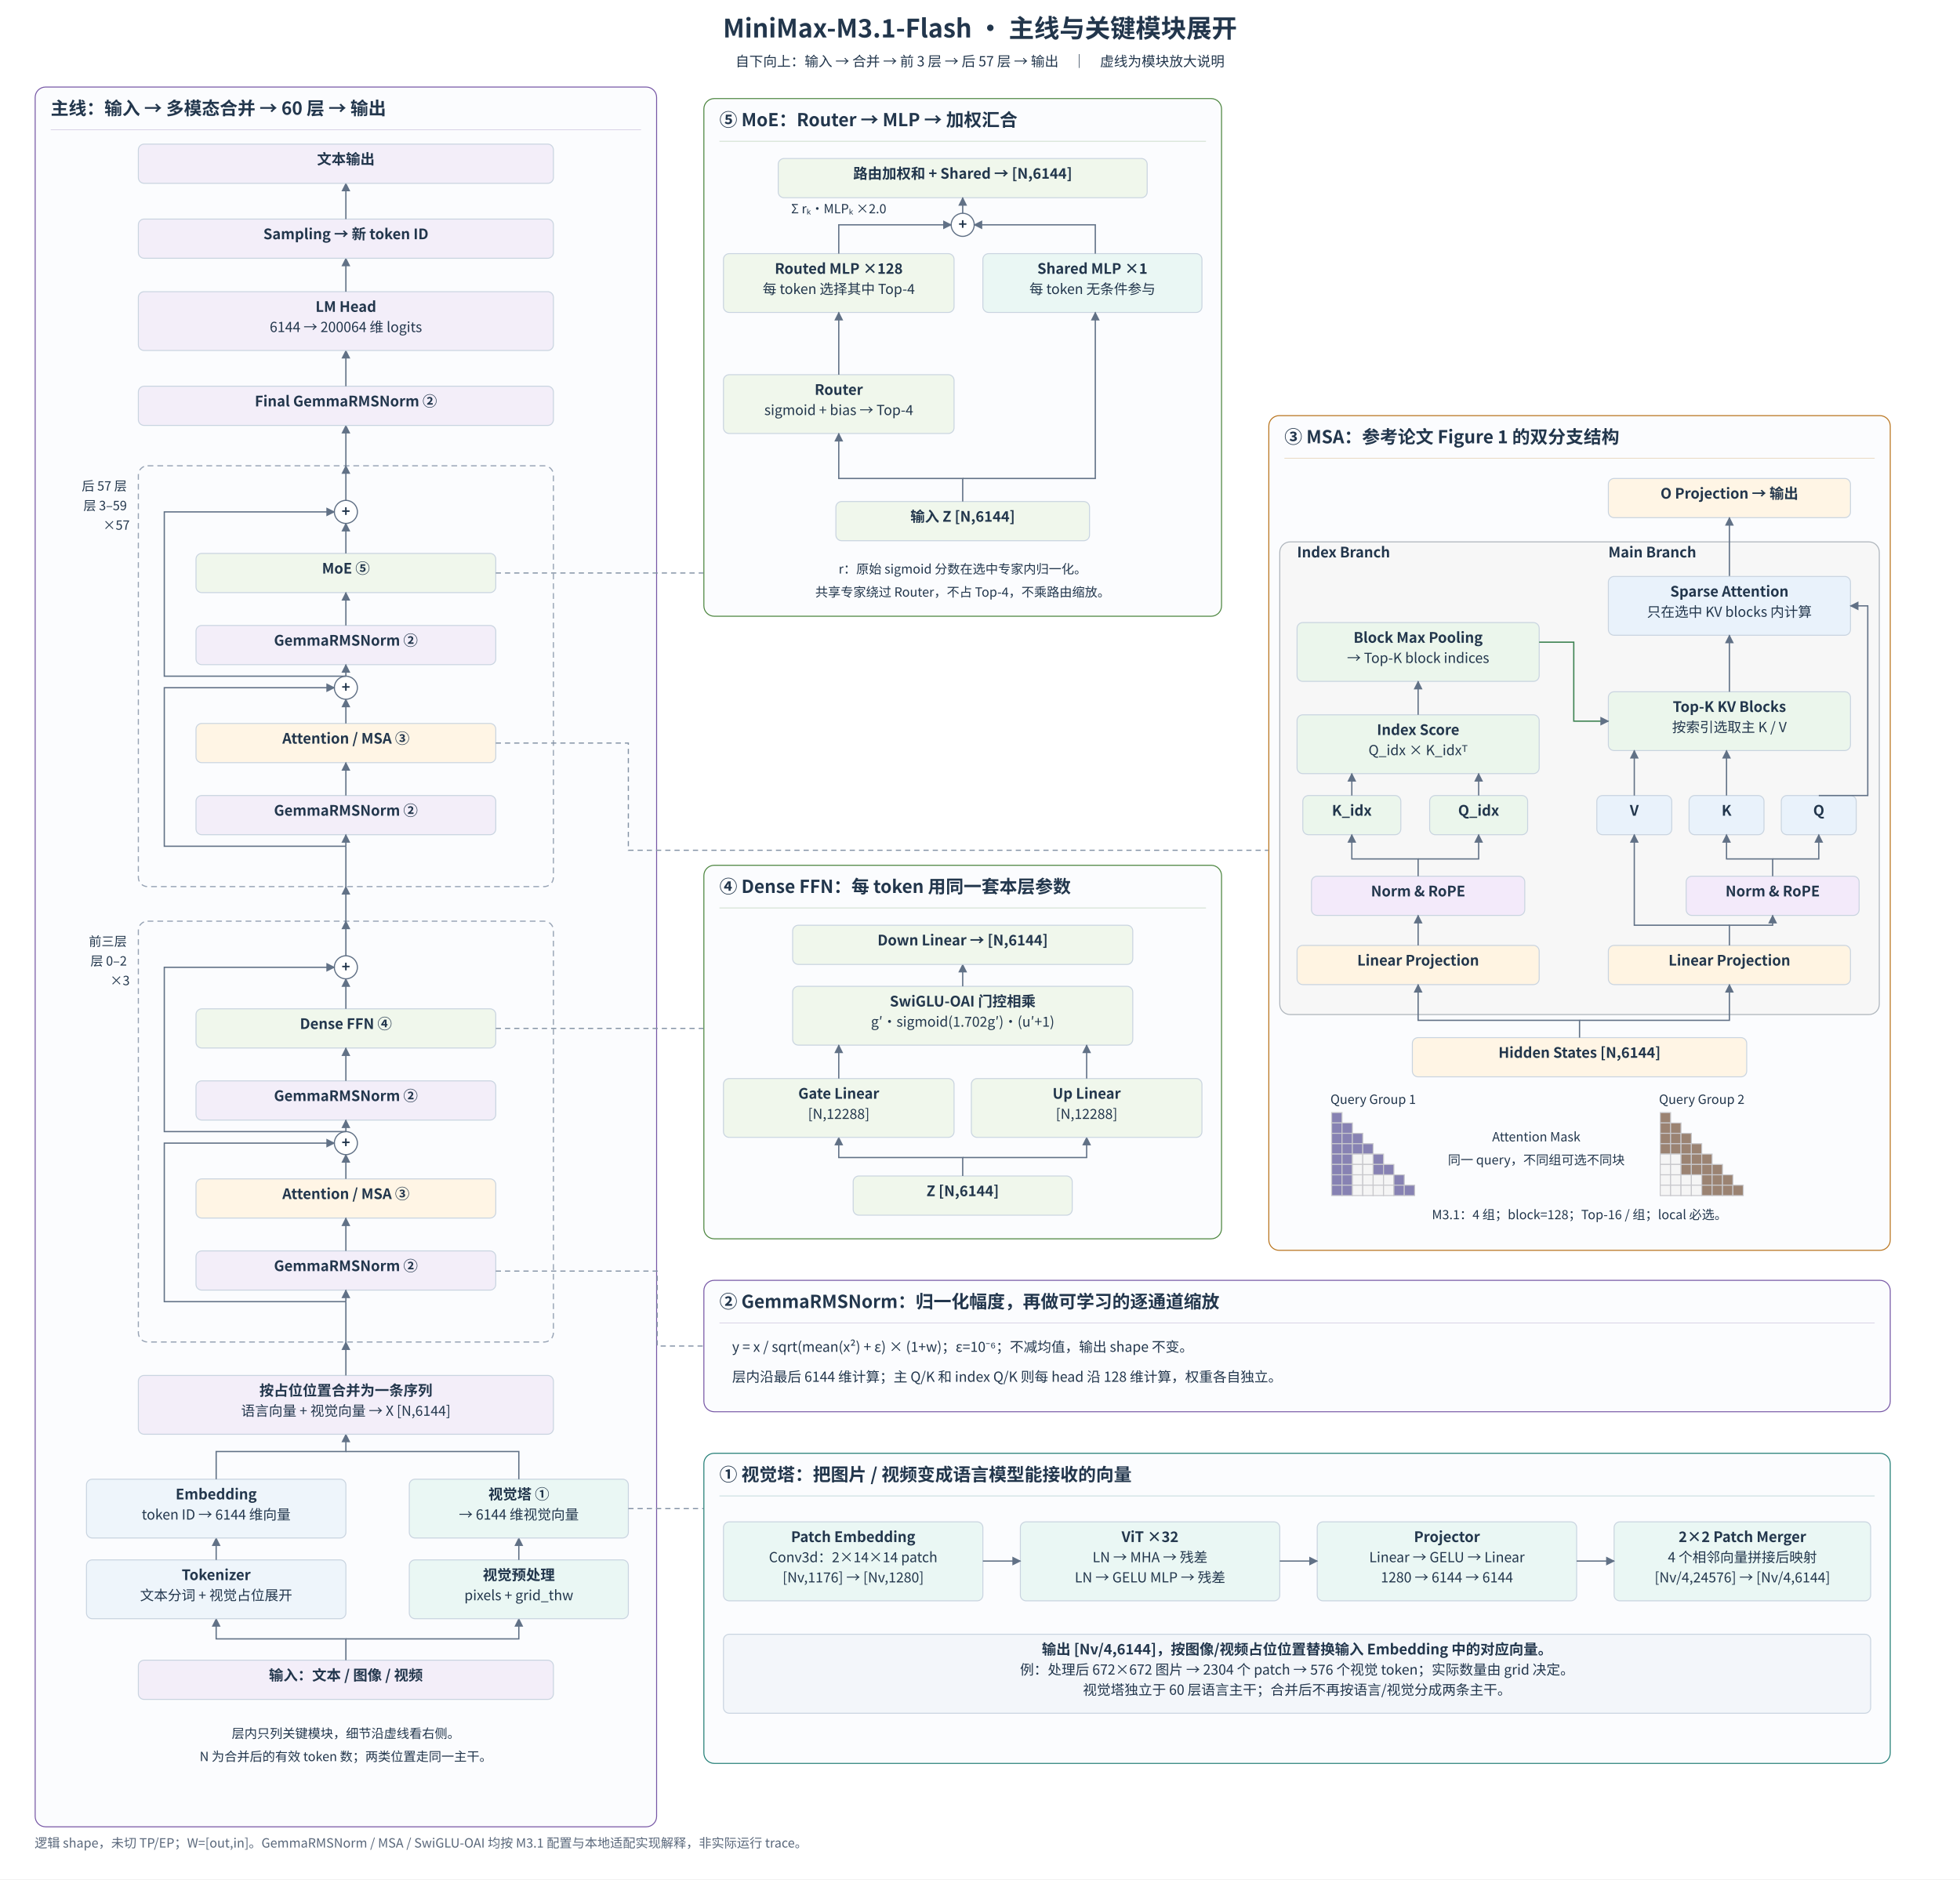
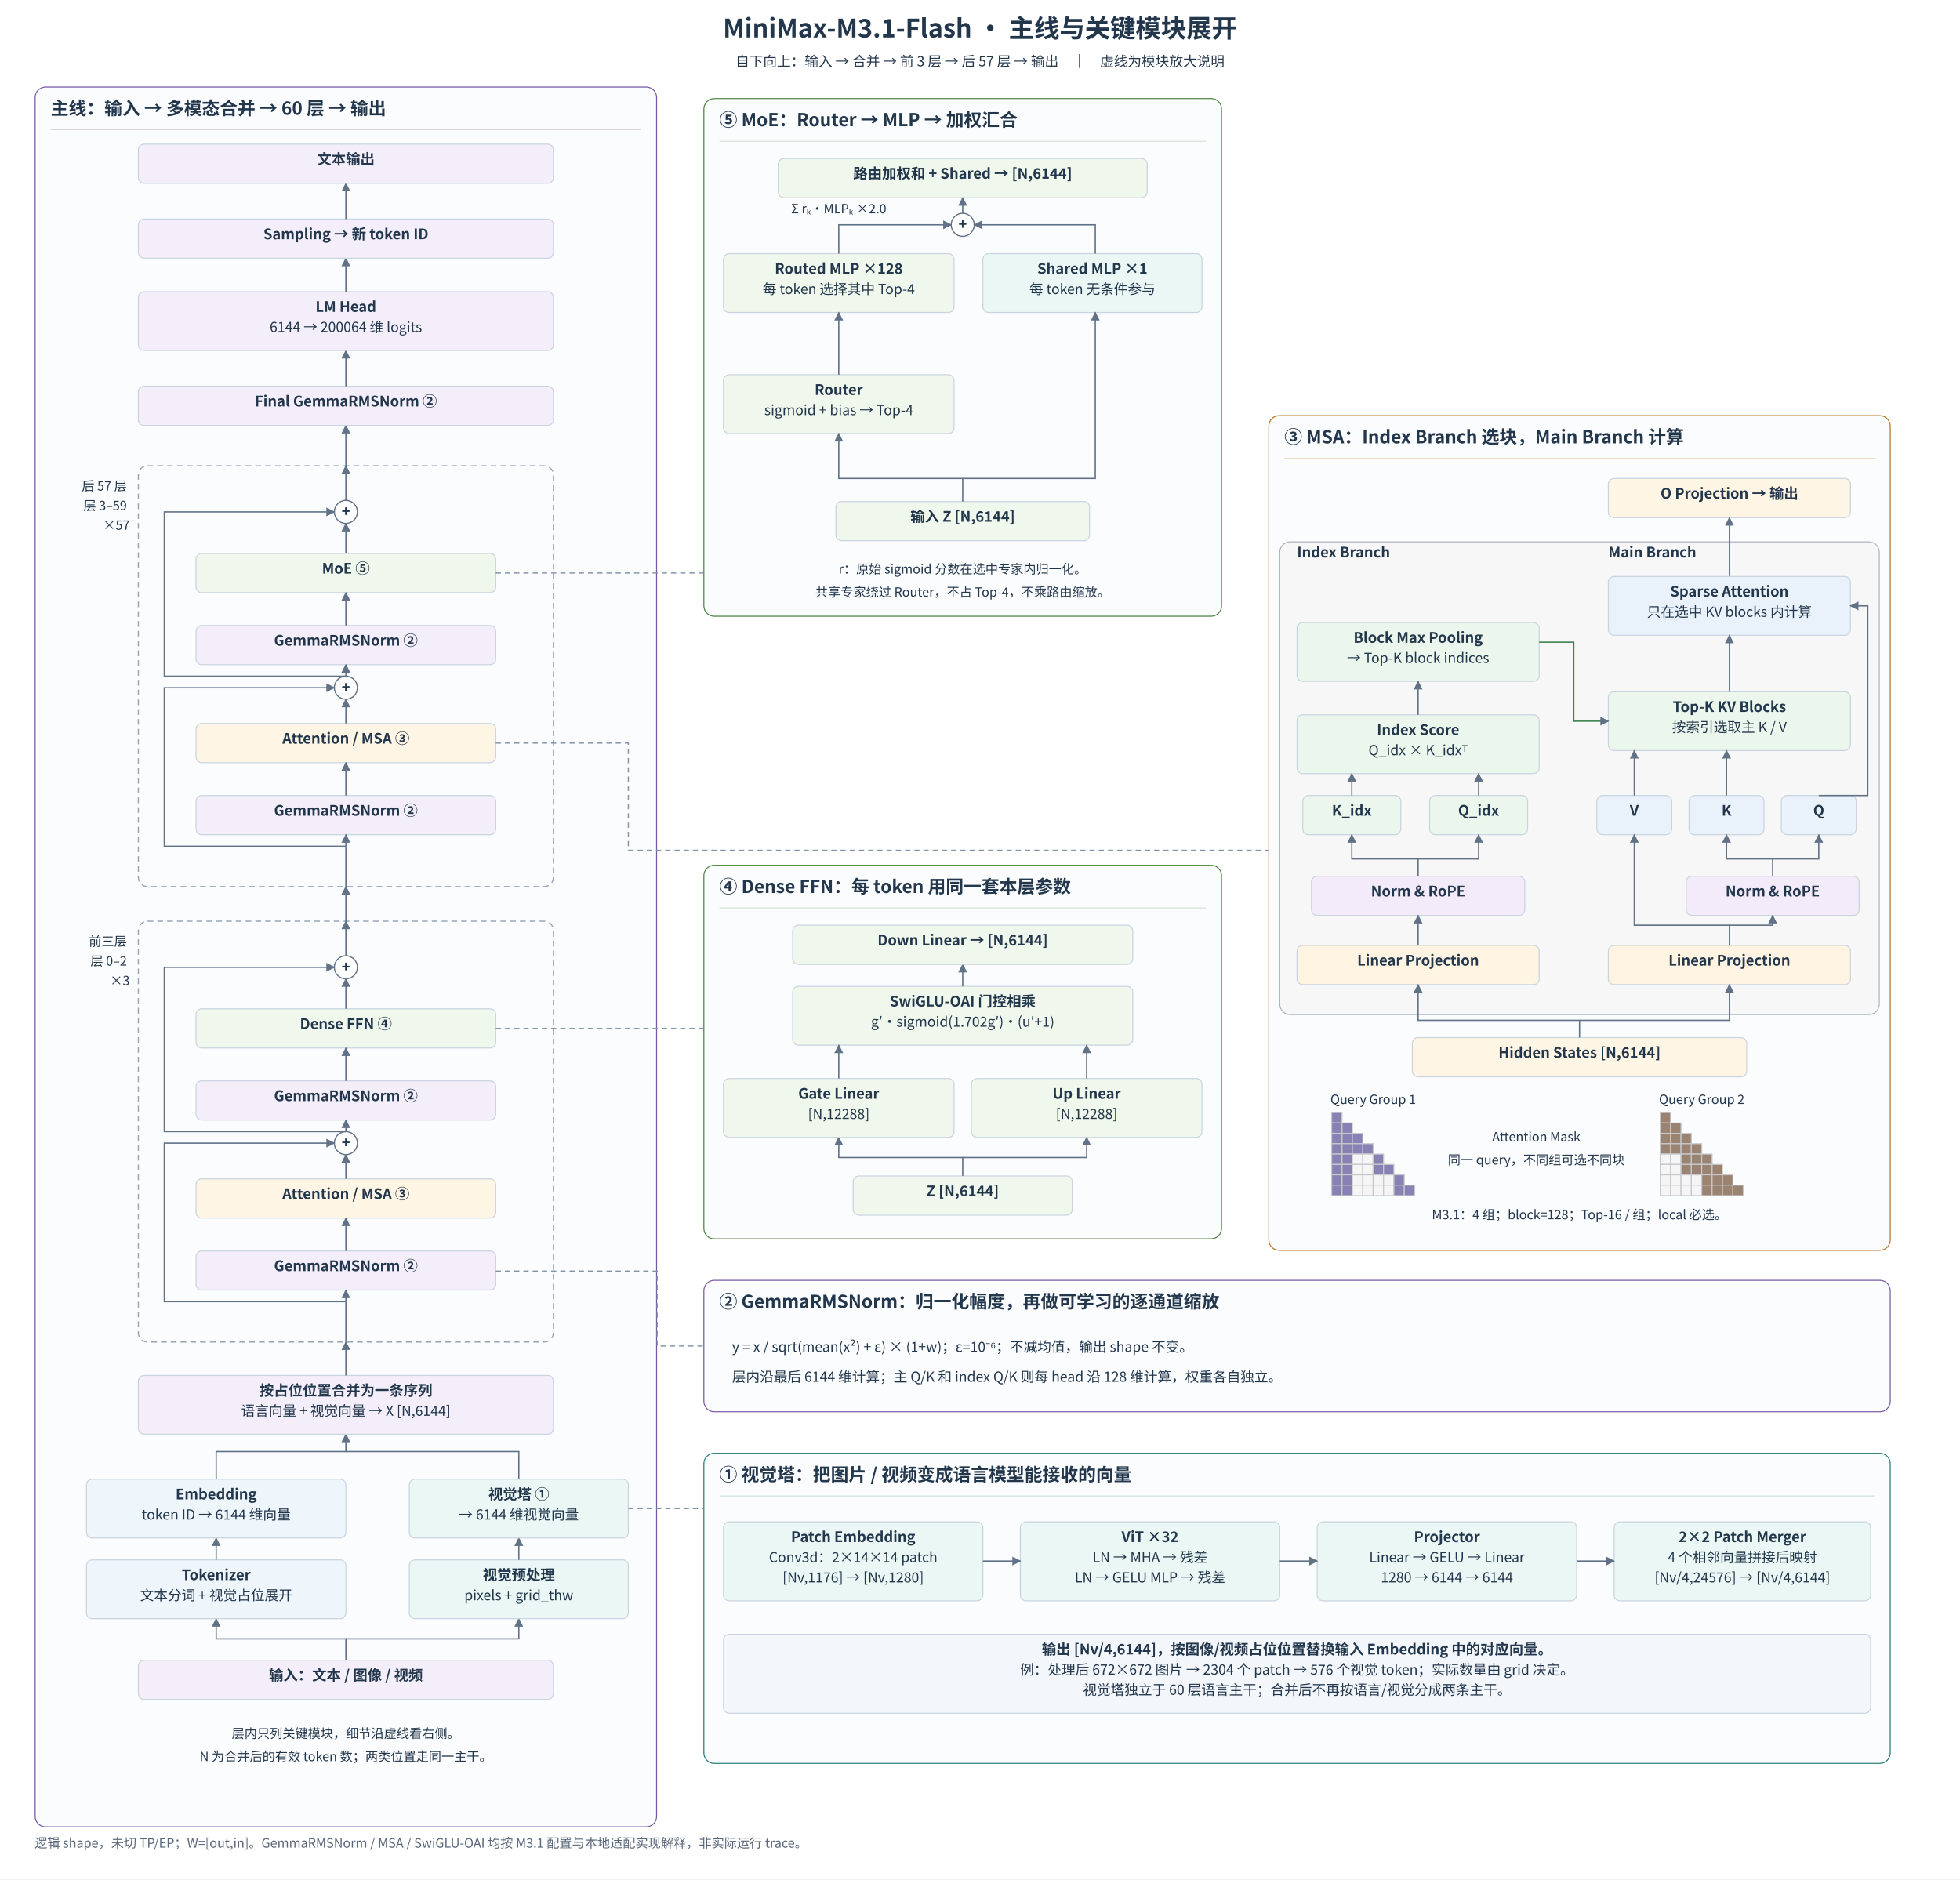
<svg xmlns="http://www.w3.org/2000/svg" width="3400" height="3260" viewBox="0 0 3400 3260">
  <rect width="3400" height="3260" fill="white" />
  <style>
text{font-family:'Microsoft YaHei','Noto Sans CJK SC',Arial,sans-serif;fill:#22364c}
.title{font-size:44px;font-weight:700}.head{font-size:31px;font-weight:700}
.node{font-size:25px;font-weight:600}.body{font-size:24px}.small{font-size:22px}
.weight{font-size:22px;fill:#59677a}.note{font-size:22px;fill:#59677a}
</style>
  <defs>
    <marker id="arrow" viewBox="0 0 10 10" refX="9" refY="5" markerWidth="7" markerHeight="7" orient="auto-start-reverse">
      <path d="M0 0L10 5L0 10Z" fill="#617186" />
    </marker>
  </defs>
  <text x="1700" y="65" class="title" text-anchor="middle">MiniMax-M3.1-Flash · 主线与关键模块展开</text>
  <text x="1700" y="115" class="body" text-anchor="middle">自下向上：输入 → 合并 → 前 3 层 → 后 57 层 → 输出　｜　虚线为模块放大说明</text>
  <g transform="translate(60,150)">
    <rect x="1" y="1" width="1078" height="3018" rx="18" fill="#fbfcfe" stroke="#7758a6" stroke-width="1.7" />
    <text x="28" y="49" class="head" text-anchor="start">主线：输入 → 多模态合并 → 60 层 → 输出</text>
    <line x1="28" y1="75" x2="1052" y2="75" stroke="#7758a6" opacity=".35" />
    <rect x="180" y="2730.0" width="720" height="68" rx="10" fill="#f3eef9" stroke="#c9d4e0" stroke-width="1.7" />
    <text data-max-width="692" x="540.0" y="2765.0" class="node" text-anchor="middle">输入：文本 / 图像 / 视频</text>
    <polyline points="540.0,2730.0 540.0,2693.0 315.0,2693.0 315.0,2658.0" fill="none" stroke="#617186" stroke-width="2.2" marker-end="url(#arrow)" />
    <polyline points="540.0,2693.0 840.0,2693.0 840.0,2658.0" fill="none" stroke="#617186" stroke-width="2.2" marker-end="url(#arrow)" />
    <rect x="90" y="2556.0" width="450" height="102" rx="10" fill="#eef5fb" stroke="#c9d4e0" stroke-width="1.7" />
    <text data-max-width="422" x="315.0" y="2591.0" class="node" text-anchor="middle">Tokenizer</text>
    <text data-max-width="422" x="315.0" y="2626.0" class="body" text-anchor="middle">文本分词 + 视觉占位展开</text>
    <rect x="650" y="2556.0" width="380" height="102" rx="10" fill="#eaf7f4" stroke="#c9d4e0" stroke-width="1.7" />
    <text data-max-width="352" x="840.0" y="2591.0" class="node" text-anchor="middle">视觉预处理</text>
    <text data-max-width="352" x="840.0" y="2626.0" class="body" text-anchor="middle">pixels + grid_thw</text>
    <polyline points="315.0,2556.0 315.0,2518.0" fill="none" stroke="#617186" stroke-width="2.2" marker-end="url(#arrow)" />
    <polyline points="840.0,2556.0 840.0,2518.0" fill="none" stroke="#617186" stroke-width="2.2" marker-end="url(#arrow)" />
    <rect x="90" y="2416.0" width="450" height="102" rx="10" fill="#eef5fb" stroke="#c9d4e0" stroke-width="1.7" />
    <text data-max-width="422" x="315.0" y="2451.0" class="node" text-anchor="middle">Embedding</text>
    <text data-max-width="422" x="315.0" y="2486.0" class="body" text-anchor="middle">token ID → 6144 维向量</text>
    <rect x="650" y="2416.0" width="380" height="102" rx="10" fill="#eaf7f4" stroke="#c9d4e0" stroke-width="1.7" />
    <text data-max-width="352" x="840.0" y="2451.0" class="node" text-anchor="middle">视觉塔 ①</text>
    <text data-max-width="352" x="840.0" y="2486.0" class="body" text-anchor="middle">→ 6144 维视觉向量</text>
    <polyline points="315.0,2416.0 315.0,2368.0 540.0,2368.0 540.0,2338.0" fill="none" stroke="#617186" stroke-width="2.2" marker-end="url(#arrow)" />
    <polyline points="840.0,2416.0 840.0,2368.0 540.0,2368.0" fill="none" stroke="#617186" stroke-width="2.2" />
    <rect x="180" y="2236.0" width="720" height="102" rx="10" fill="#f3eef9" stroke="#c9d4e0" stroke-width="1.7" />
    <text data-max-width="692" x="540.0" y="2271.0" class="node" text-anchor="middle">按占位位置合并为一条序列</text>
    <text data-max-width="692" x="540.0" y="2306.0" class="body" text-anchor="middle">语言向量 + 视觉向量 → X [N,6144]</text>
    <polyline points="540.0,2236.0 540.0,2178.0" fill="none" stroke="#617186" stroke-width="2.2" marker-end="url(#arrow)" />
    <rect x="180" y="1448.0" width="720" height="730" rx="16" fill="none" stroke="#98a4b5" stroke-width="2" stroke-dasharray="10 7" />
    <text x="165" y="1491.0" class="small" text-anchor="end">
      <tspan x="165" dy="0">前三层</tspan>
      <tspan x="165" dy="34">层 0–2</tspan>
      <tspan x="165" dy="34">×3</tspan>
    </text>
    <polyline points="540.0,2178.0 540.0,2108.0" fill="none" stroke="#617186" stroke-width="2.2" />
    <rect x="280" y="2020.0" width="520" height="68" rx="10" fill="#f3eef9" stroke="#c9d4e0" stroke-width="1.7" />
    <text data-max-width="492" x="540.0" y="2055.0" class="node" text-anchor="middle">GemmaRMSNorm ②</text>
    <rect x="280" y="1895.0" width="520" height="68" rx="10" fill="#fff5e5" stroke="#c9d4e0" stroke-width="1.7" />
    <text data-max-width="492" x="540.0" y="1930.0" class="node" text-anchor="middle">Attention / MSA ③</text>
    <rect x="280" y="1725.0" width="520" height="68" rx="10" fill="#f3eef9" stroke="#c9d4e0" stroke-width="1.7" />
    <text data-max-width="492" x="540.0" y="1760.0" class="node" text-anchor="middle">GemmaRMSNorm ②</text>
    <rect x="280" y="1600.0" width="520" height="68" rx="10" fill="#f0f7ec" stroke="#c9d4e0" stroke-width="1.7" />
    <text data-max-width="492" x="540.0" y="1635.0" class="node" text-anchor="middle">Dense FFN ④</text>
    <polyline points="540.0,2108.0 540.0,2088.0" fill="none" stroke="#617186" stroke-width="2.2" marker-end="url(#arrow)" />
    <polyline points="540.0,2020.0 540.0,1963.0" fill="none" stroke="#617186" stroke-width="2.2" marker-end="url(#arrow)" />
    <polyline points="540.0,1895.0 540.0,1853.0" fill="none" stroke="#617186" stroke-width="2.2" marker-end="url(#arrow)" />
    <polyline points="540.0,1813.0 540.0,1793.0" fill="none" stroke="#617186" stroke-width="2.2" marker-end="url(#arrow)" />
    <polyline points="540.0,1725.0 540.0,1668.0" fill="none" stroke="#617186" stroke-width="2.2" marker-end="url(#arrow)" />
    <polyline points="540.0,1600.0 540.0,1548.0" fill="none" stroke="#617186" stroke-width="2.2" marker-end="url(#arrow)" />
    <circle cx="540" cy="1833.0" r="20" fill="white" stroke="#617186" stroke-width="2" />
    <text x="540" y="1841.0" class="node" text-anchor="middle">+</text>
    <circle cx="540" cy="1528.0" r="20" fill="white" stroke="#617186" stroke-width="2" />
    <text x="540" y="1536.0" class="node" text-anchor="middle">+</text>
    <polyline points="540.0,2108.0 225.0,2108.0 225.0,1833.0 520.0,1833.0" fill="none" stroke="#617186" stroke-width="2.2" marker-end="url(#arrow)" />
    <polyline points="540.0,1813.0 225.0,1813.0 225.0,1528.0 520.0,1528.0" fill="none" stroke="#617186" stroke-width="2.2" marker-end="url(#arrow)" />
    <polyline points="540.0,1508.0 540.0,1448.0" fill="none" stroke="#617186" stroke-width="2.2" marker-end="url(#arrow)" />
    <polyline points="540.0,1448.0 540.0,1388.0" fill="none" stroke="#617186" stroke-width="2.2" marker-end="url(#arrow)" />
    <rect x="180" y="658.0" width="720" height="730" rx="16" fill="none" stroke="#98a4b5" stroke-width="2" stroke-dasharray="10 7" />
    <text x="165" y="701.0" class="small" text-anchor="end">
      <tspan x="165" dy="0">后 57 层</tspan>
      <tspan x="165" dy="34">层 3–59</tspan>
      <tspan x="165" dy="34">×57</tspan>
    </text>
    <polyline points="540.0,1388.0 540.0,1318.0" fill="none" stroke="#617186" stroke-width="2.2" />
    <rect x="280" y="1230.0" width="520" height="68" rx="10" fill="#f3eef9" stroke="#c9d4e0" stroke-width="1.7" />
    <text data-max-width="492" x="540.0" y="1265.0" class="node" text-anchor="middle">GemmaRMSNorm ②</text>
    <rect x="280" y="1105.0" width="520" height="68" rx="10" fill="#fff5e5" stroke="#c9d4e0" stroke-width="1.7" />
    <text data-max-width="492" x="540.0" y="1140.0" class="node" text-anchor="middle">Attention / MSA ③</text>
    <rect x="280" y="935.0" width="520" height="68" rx="10" fill="#f3eef9" stroke="#c9d4e0" stroke-width="1.7" />
    <text data-max-width="492" x="540.0" y="970.0" class="node" text-anchor="middle">GemmaRMSNorm ②</text>
    <rect x="280" y="810.0" width="520" height="68" rx="10" fill="#f0f7ec" stroke="#c9d4e0" stroke-width="1.7" />
    <text data-max-width="492" x="540.0" y="845.0" class="node" text-anchor="middle">MoE ⑤</text>
    <polyline points="540.0,1318.0 540.0,1298.0" fill="none" stroke="#617186" stroke-width="2.2" marker-end="url(#arrow)" />
    <polyline points="540.0,1230.0 540.0,1173.0" fill="none" stroke="#617186" stroke-width="2.2" marker-end="url(#arrow)" />
    <polyline points="540.0,1105.0 540.0,1063.0" fill="none" stroke="#617186" stroke-width="2.2" marker-end="url(#arrow)" />
    <polyline points="540.0,1023.0 540.0,1003.0" fill="none" stroke="#617186" stroke-width="2.2" marker-end="url(#arrow)" />
    <polyline points="540.0,935.0 540.0,878.0" fill="none" stroke="#617186" stroke-width="2.2" marker-end="url(#arrow)" />
    <polyline points="540.0,810.0 540.0,758.0" fill="none" stroke="#617186" stroke-width="2.2" marker-end="url(#arrow)" />
    <circle cx="540" cy="1043.0" r="20" fill="white" stroke="#617186" stroke-width="2" />
    <text x="540" y="1051.0" class="node" text-anchor="middle">+</text>
    <circle cx="540" cy="738.0" r="20" fill="white" stroke="#617186" stroke-width="2" />
    <text x="540" y="746.0" class="node" text-anchor="middle">+</text>
    <polyline points="540.0,1318.0 225.0,1318.0 225.0,1043.0 520.0,1043.0" fill="none" stroke="#617186" stroke-width="2.2" marker-end="url(#arrow)" />
    <polyline points="540.0,1023.0 225.0,1023.0 225.0,738.0 520.0,738.0" fill="none" stroke="#617186" stroke-width="2.2" marker-end="url(#arrow)" />
    <polyline points="540.0,718.0 540.0,658.0" fill="none" stroke="#617186" stroke-width="2.2" marker-end="url(#arrow)" />
    <polyline points="540.0,658.0 540.0,588.0" fill="none" stroke="#617186" stroke-width="2.2" marker-end="url(#arrow)" />
    <rect x="180" y="520.0" width="720" height="68" rx="10" fill="#f3eef9" stroke="#c9d4e0" stroke-width="1.7" />
    <text data-max-width="692" x="540.0" y="555.0" class="node" text-anchor="middle">Final GemmaRMSNorm ②</text>
    <polyline points="540.0,520.0 540.0,458.0" fill="none" stroke="#617186" stroke-width="2.2" marker-end="url(#arrow)" />
    <rect x="180" y="356.0" width="720" height="102" rx="10" fill="#f3eef9" stroke="#c9d4e0" stroke-width="1.7" />
    <text data-max-width="692" x="540.0" y="391.0" class="node" text-anchor="middle">LM Head</text>
    <text data-max-width="692" x="540.0" y="426.0" class="body" text-anchor="middle">6144 → 200064 维 logits</text>
    <polyline points="540.0,356.0 540.0,298.0" fill="none" stroke="#617186" stroke-width="2.2" marker-end="url(#arrow)" />
    <rect x="180" y="230.0" width="720" height="68" rx="10" fill="#f3eef9" stroke="#c9d4e0" stroke-width="1.7" />
    <text data-max-width="692" x="540.0" y="265.0" class="node" text-anchor="middle">Sampling → 新 token ID</text>
    <polyline points="540.0,230.0 540.0,168.0" fill="none" stroke="#617186" stroke-width="2.2" marker-end="url(#arrow)" />
    <rect x="180" y="100.0" width="720" height="68" rx="10" fill="#f3eef9" stroke="#c9d4e0" stroke-width="1.7" />
    <text data-max-width="692" x="540.0" y="135.0" class="node" text-anchor="middle">文本输出</text>
    <text x="540" y="2865" class="small" text-anchor="middle">层内只列关键模块，细节沿虚线看右侧。</text>
    <text x="540" y="2905" class="small" text-anchor="middle">N 为合并后的有效 token 数；两类位置走同一主干。</text>
  </g>
  <g transform="translate(1220,2520)">
    <rect x="1" y="1" width="2058" height="538" rx="18" fill="#fbfcfe" stroke="#237e76" stroke-width="1.7" />
    <text x="28" y="49" class="head" text-anchor="start">① 视觉塔：把图片 / 视频变成语言模型能接收的向量</text>
    <line x1="28" y1="75" x2="2032" y2="75" stroke="#237e76" opacity=".35" />
    <rect x="35" y="120" width="450" height="137" rx="10" fill="#eaf7f4" stroke="#c9d4e0" stroke-width="1.7" />
    <text data-max-width="422" x="260.0" y="155" class="node" text-anchor="middle">Patch Embedding</text>
    <text data-max-width="422" x="260.0" y="190" class="body" text-anchor="middle">Conv3d：2×14×14 patch</text>
    <text data-max-width="422" x="260.0" y="225" class="body" text-anchor="middle">[Nv,1176] → [Nv,1280]</text>
    <rect x="550" y="120" width="450" height="137" rx="10" fill="#eaf7f4" stroke="#c9d4e0" stroke-width="1.7" />
    <text data-max-width="422" x="775.0" y="155" class="node" text-anchor="middle">ViT ×32</text>
    <text data-max-width="422" x="775.0" y="190" class="body" text-anchor="middle">LN → MHA → 残差</text>
    <text data-max-width="422" x="775.0" y="225" class="body" text-anchor="middle">LN → GELU MLP → 残差</text>
    <rect x="1065" y="120" width="450" height="137" rx="10" fill="#eaf7f4" stroke="#c9d4e0" stroke-width="1.7" />
    <text data-max-width="422" x="1290.0" y="155" class="node" text-anchor="middle">Projector</text>
    <text data-max-width="422" x="1290.0" y="190" class="body" text-anchor="middle">Linear → GELU → Linear</text>
    <text data-max-width="422" x="1290.0" y="225" class="body" text-anchor="middle">1280 → 6144 → 6144</text>
    <rect x="1580" y="120" width="445" height="137" rx="10" fill="#eaf7f4" stroke="#c9d4e0" stroke-width="1.7" />
    <text data-max-width="417" x="1802.5" y="155" class="node" text-anchor="middle">2×2 Patch Merger</text>
    <text data-max-width="417" x="1802.5" y="190" class="body" text-anchor="middle">4 个相邻向量拼接后映射</text>
    <text data-max-width="417" x="1802.5" y="225" class="body" text-anchor="middle">[Nv/4,24576] → [Nv/4,6144]</text>
    <polyline points="485,188 550,188" fill="none" stroke="#617186" stroke-width="2.2" marker-end="url(#arrow)" />
    <polyline points="1000,188 1065,188" fill="none" stroke="#617186" stroke-width="2.2" marker-end="url(#arrow)" />
    <polyline points="1515,188 1580,188" fill="none" stroke="#617186" stroke-width="2.2" marker-end="url(#arrow)" />
    <rect x="35" y="315" width="1990" height="137" rx="10" fill="#f3f6fa" stroke="#c9d4e0" stroke-width="1.7" />
    <text data-max-width="1962" x="1030.0" y="350" class="node" text-anchor="middle">输出 [Nv/4,6144]，按图像/视频占位位置替换输入 Embedding 中的对应向量。</text>
    <text data-max-width="1962" x="1030.0" y="385" class="body" text-anchor="middle">例：处理后 672×672 图片 → 2304 个 patch → 576 个视觉 token；实际数量由 grid 决定。</text>
    <text data-max-width="1962" x="1030.0" y="420" class="body" text-anchor="middle">视觉塔独立于 60 层语言主干；合并后不再按语言/视觉分成两条主干。</text>
  </g>
  <g transform="translate(1220,2220)">
    <rect x="1" y="1" width="2058" height="228" rx="18" fill="#fbfcfe" stroke="#7758a6" stroke-width="1.7" />
    <text x="28" y="49" class="head" text-anchor="start">② GemmaRMSNorm：归一化幅度，再做可学习的逐通道缩放</text>
    <line x1="28" y1="75" x2="2032" y2="75" stroke="#7758a6" opacity=".35" />
    <text x="50" y="125" class="body" text-anchor="start">y = x / sqrt(mean(x²) + ε) × (1+w)；ε=10⁻⁶；不减均值，输出 shape 不变。</text>
    <text x="50" y="177" class="body" text-anchor="start">层内沿最后 6144 维计算；主 Q/K 和 index Q/K 则每 head 沿 128 维计算，权重各自独立。</text>
  </g>
  <g transform="translate(1220,1500)">
    <rect x="1" y="1" width="898" height="648" rx="18" fill="#fbfcfe" stroke="#4b853e" stroke-width="1.7" />
    <text x="28" y="49" class="head" text-anchor="start">④ Dense FFN：每 token 用同一套本层参数</text>
    <line x1="28" y1="75" x2="872" y2="75" stroke="#4b853e" opacity=".35" />
    <rect x="260" y="540.0" width="380" height="68" rx="10" fill="#f0f7ec" stroke="#c9d4e0" stroke-width="1.7" />
    <text data-max-width="352" x="450.0" y="575.0" class="node" text-anchor="middle">Z [N,6144]</text>
    <polyline points="450.0,540.0 450.0,508.0 235.0,508.0 235.0,473.0" fill="none" stroke="#617186" stroke-width="2.2" marker-end="url(#arrow)" />
    <polyline points="450.0,508.0 665.0,508.0 665.0,473.0" fill="none" stroke="#617186" stroke-width="2.2" marker-end="url(#arrow)" />
    <rect x="35" y="371.0" width="400" height="102" rx="10" fill="#f0f7ec" stroke="#c9d4e0" stroke-width="1.7" />
    <text data-max-width="372" x="235.0" y="406.0" class="node" text-anchor="middle">Gate Linear</text>
    <text data-max-width="372" x="235.0" y="441.0" class="body" text-anchor="middle">[N,12288]</text>
    <rect x="465" y="371.0" width="400" height="102" rx="10" fill="#f0f7ec" stroke="#c9d4e0" stroke-width="1.7" />
    <text data-max-width="372" x="665.0" y="406.0" class="node" text-anchor="middle">Up Linear</text>
    <text data-max-width="372" x="665.0" y="441.0" class="body" text-anchor="middle">[N,12288]</text>
    <rect x="155" y="211.0" width="590" height="102" rx="10" fill="#f0f7ec" stroke="#c9d4e0" stroke-width="1.7" />
    <text data-max-width="562" x="450.0" y="246.0" class="node" text-anchor="middle">SwiGLU-OAI 门控相乘</text>
    <text data-max-width="562" x="450.0" y="281.0" class="body" text-anchor="middle">g′·sigmoid(1.702g′)·(u′+1)</text>
    <polyline points="235.0,371.0 235.0,313.0" fill="none" stroke="#617186" stroke-width="2.2" marker-end="url(#arrow)" />
    <polyline points="665.0,371.0 665.0,313.0" fill="none" stroke="#617186" stroke-width="2.2" marker-end="url(#arrow)" />
    <polyline points="450.0,211.0 450.0,173.0" fill="none" stroke="#617186" stroke-width="2.2" marker-end="url(#arrow)" />
    <rect x="155" y="105.0" width="590" height="68" rx="10" fill="#f0f7ec" stroke="#c9d4e0" stroke-width="1.7" />
    <text data-max-width="562" x="450.0" y="140.0" class="node" text-anchor="middle">Down Linear → [N,6144]</text>
  </g>
  <g transform="translate(2200,720)">
    <rect x="1" y="1" width="1078" height="1448" rx="18" fill="#fbfcfe" stroke="#b9741d" stroke-width="1.7" />
-     <text x="28" y="49" class="head" text-anchor="start">③ MSA：参考论文 Figure 1 的双分支结构</text>
+     <text x="28" y="49" class="head" text-anchor="start">③ MSA：Index Branch 选块，Main Branch 计算</text>
    <line x1="28" y1="75" x2="1052" y2="75" stroke="#b9741d" opacity=".35" />
    <rect x="20" y="220" width="1040" height="820" rx="18" fill="#f7f7f7" stroke="#adb4bb" stroke-width="1.7" />
    <text x="50" y="247" class="node" text-anchor="start">Index Branch</text>
    <text x="590" y="247" class="node" text-anchor="start">Main Branch</text>
    <rect x="590" y="110" width="420" height="68" rx="10" fill="#fff5e5" stroke="#c9d4e0" stroke-width="1.7" />
    <text data-max-width="392" x="800.0" y="145" class="node" text-anchor="middle">O Projection → 输出</text>
    <polyline points="800,280 800,178" fill="none" stroke="#617186" stroke-width="2.2" marker-end="url(#arrow)" />
    <rect x="590" y="280" width="420" height="102" rx="10" fill="#e9f2fb" stroke="#c9d4e0" stroke-width="1.7" />
    <text data-max-width="392" x="800.0" y="315" class="node" text-anchor="middle">Sparse Attention</text>
    <text data-max-width="392" x="800.0" y="350" class="body" text-anchor="middle">只在选中 KV blocks 内计算</text>
    <rect x="50" y="360" width="420" height="102" rx="10" fill="#ebf6ec" stroke="#c9d4e0" stroke-width="1.7" />
    <text data-max-width="392" x="260.0" y="395" class="node" text-anchor="middle">Block Max Pooling</text>
    <text data-max-width="392" x="260.0" y="430" class="body" text-anchor="middle">→ Top-K block indices</text>
    <rect x="50" y="520" width="420" height="102" rx="10" fill="#ebf6ec" stroke="#c9d4e0" stroke-width="1.7" />
    <text data-max-width="392" x="260.0" y="555" class="node" text-anchor="middle">Index Score</text>
    <text data-max-width="392" x="260.0" y="590" class="body" text-anchor="middle">Q_idx × K_idxᵀ</text>
    <polyline points="260,520 260,462" fill="none" stroke="#617186" stroke-width="2.2" marker-end="url(#arrow)" />
    <rect x="590" y="480" width="420" height="102" rx="10" fill="#ebf6ec" stroke="#c9d4e0" stroke-width="1.7" />
    <text data-max-width="392" x="800.0" y="515" class="node" text-anchor="middle">Top-K KV Blocks</text>
    <text data-max-width="392" x="800.0" y="550" class="body" text-anchor="middle">按索引选取主 K / V</text>
    <polyline points="800,480 800,382" fill="none" stroke="#617186" stroke-width="2.2" marker-end="url(#arrow)" />
    <polyline points="470,394 530,394 530,531 590,531" fill="none" stroke="#3c8251" stroke-width="2.2" marker-end="url(#arrow)" />
    <rect x="60" y="660" width="170" height="68" rx="10" fill="#ebf6ec" stroke="#c9d4e0" stroke-width="1.7" />
    <text data-max-width="142" x="145.0" y="695" class="node" text-anchor="middle">K_idx</text>
    <rect x="280" y="660" width="170" height="68" rx="10" fill="#ebf6ec" stroke="#c9d4e0" stroke-width="1.7" />
    <text data-max-width="142" x="365.0" y="695" class="node" text-anchor="middle">Q_idx</text>
    <polyline points="145,660 145,622" fill="none" stroke="#617186" stroke-width="2.2" marker-end="url(#arrow)" />
    <polyline points="365,660 365,622" fill="none" stroke="#617186" stroke-width="2.2" marker-end="url(#arrow)" />
    <rect x="570" y="660" width="130" height="68" rx="10" fill="#e9f2fb" stroke="#c9d4e0" stroke-width="1.7" />
    <text data-max-width="102" x="635.0" y="695" class="node" text-anchor="middle">V</text>
    <rect x="730" y="660" width="130" height="68" rx="10" fill="#e9f2fb" stroke="#c9d4e0" stroke-width="1.7" />
    <text data-max-width="102" x="795.0" y="695" class="node" text-anchor="middle">K</text>
    <rect x="890" y="660" width="130" height="68" rx="10" fill="#e9f2fb" stroke="#c9d4e0" stroke-width="1.7" />
    <text data-max-width="102" x="955.0" y="695" class="node" text-anchor="middle">Q</text>
    <polyline points="635,660 635,582" fill="none" stroke="#617186" stroke-width="2.2" marker-end="url(#arrow)" />
    <polyline points="795,660 795,582" fill="none" stroke="#617186" stroke-width="2.2" marker-end="url(#arrow)" />
    <polyline points="955,660 1040,660 1040,331 1010,331" fill="none" stroke="#617186" stroke-width="2.2" marker-end="url(#arrow)" />
    <rect x="75" y="800" width="370" height="68" rx="10" fill="#f3eafa" stroke="#c9d4e0" stroke-width="1.7" />
    <text data-max-width="342" x="260.0" y="835" class="node" text-anchor="middle">Norm &amp; RoPE</text>
    <polyline points="260,800 260,770 145,770 145,728" fill="none" stroke="#617186" stroke-width="2.2" marker-end="url(#arrow)" />
    <polyline points="260,770 365,770 365,728" fill="none" stroke="#617186" stroke-width="2.2" marker-end="url(#arrow)" />
    <rect x="725" y="800" width="300" height="68" rx="10" fill="#f3eafa" stroke="#c9d4e0" stroke-width="1.7" />
    <text data-max-width="272" x="875.0" y="835" class="node" text-anchor="middle">Norm &amp; RoPE</text>
    <polyline points="875,800 875,770 795,770 795,728" fill="none" stroke="#617186" stroke-width="2.2" marker-end="url(#arrow)" />
    <polyline points="875,770 955,770 955,728" fill="none" stroke="#617186" stroke-width="2.2" marker-end="url(#arrow)" />
    <rect x="50" y="920" width="420" height="68" rx="10" fill="#fff4e2" stroke="#c9d4e0" stroke-width="1.7" />
    <text data-max-width="392" x="260.0" y="955" class="node" text-anchor="middle">Linear Projection</text>
    <rect x="590" y="920" width="420" height="68" rx="10" fill="#fff4e2" stroke="#c9d4e0" stroke-width="1.7" />
    <text data-max-width="392" x="800.0" y="955" class="node" text-anchor="middle">Linear Projection</text>
    <polyline points="260,920 260,868" fill="none" stroke="#617186" stroke-width="2.2" marker-end="url(#arrow)" />
    <polyline points="800,920 800,885 875,885 875,868" fill="none" stroke="#617186" stroke-width="2.2" marker-end="url(#arrow)" />
    <polyline points="800,885 635,885 635,728" fill="none" stroke="#617186" stroke-width="2.2" marker-end="url(#arrow)" />
    <rect x="250" y="1080" width="580" height="68" rx="10" fill="#fff5e5" stroke="#c9d4e0" stroke-width="1.7" />
    <text data-max-width="552" x="540.0" y="1115" class="node" text-anchor="middle">Hidden States [N,6144]</text>
    <polyline points="540,1080 540,1050 260,1050 260,988" fill="none" stroke="#617186" stroke-width="2.2" marker-end="url(#arrow)" />
    <polyline points="540,1050 800,1050 800,988" fill="none" stroke="#617186" stroke-width="2.2" marker-end="url(#arrow)" />
    <text x="182" y="1195" class="small" text-anchor="middle">Query Group 1</text>
    <rect x="110" y="1210" width="18" height="18" rx="0" fill="#8782b3" stroke="#c8c8cc" stroke-width="1.7" />
    <rect x="110" y="1228" width="18" height="18" rx="0" fill="#8782b3" stroke="#c8c8cc" stroke-width="1.7" />
    <rect x="128" y="1228" width="18" height="18" rx="0" fill="#8782b3" stroke="#c8c8cc" stroke-width="1.7" />
    <rect x="110" y="1246" width="18" height="18" rx="0" fill="#8782b3" stroke="#c8c8cc" stroke-width="1.7" />
    <rect x="128" y="1246" width="18" height="18" rx="0" fill="#8782b3" stroke="#c8c8cc" stroke-width="1.7" />
    <rect x="146" y="1246" width="18" height="18" rx="0" fill="#8782b3" stroke="#c8c8cc" stroke-width="1.7" />
    <rect x="110" y="1264" width="18" height="18" rx="0" fill="#8782b3" stroke="#c8c8cc" stroke-width="1.7" />
    <rect x="128" y="1264" width="18" height="18" rx="0" fill="#8782b3" stroke="#c8c8cc" stroke-width="1.7" />
    <rect x="146" y="1264" width="18" height="18" rx="0" fill="#8782b3" stroke="#c8c8cc" stroke-width="1.7" />
    <rect x="164" y="1264" width="18" height="18" rx="0" fill="#8782b3" stroke="#c8c8cc" stroke-width="1.7" />
    <rect x="110" y="1282" width="18" height="18" rx="0" fill="#8782b3" stroke="#c8c8cc" stroke-width="1.7" />
    <rect x="128" y="1282" width="18" height="18" rx="0" fill="#8782b3" stroke="#c8c8cc" stroke-width="1.7" />
    <rect x="146" y="1282" width="18" height="18" rx="0" fill="#f5f5f5" stroke="#c8c8cc" stroke-width="1.7" />
    <rect x="164" y="1282" width="18" height="18" rx="0" fill="#f5f5f5" stroke="#c8c8cc" stroke-width="1.7" />
    <rect x="182" y="1282" width="18" height="18" rx="0" fill="#8782b3" stroke="#c8c8cc" stroke-width="1.7" />
    <rect x="110" y="1300" width="18" height="18" rx="0" fill="#8782b3" stroke="#c8c8cc" stroke-width="1.7" />
    <rect x="128" y="1300" width="18" height="18" rx="0" fill="#8782b3" stroke="#c8c8cc" stroke-width="1.7" />
    <rect x="146" y="1300" width="18" height="18" rx="0" fill="#f5f5f5" stroke="#c8c8cc" stroke-width="1.7" />
    <rect x="164" y="1300" width="18" height="18" rx="0" fill="#f5f5f5" stroke="#c8c8cc" stroke-width="1.7" />
    <rect x="182" y="1300" width="18" height="18" rx="0" fill="#8782b3" stroke="#c8c8cc" stroke-width="1.7" />
    <rect x="200" y="1300" width="18" height="18" rx="0" fill="#8782b3" stroke="#c8c8cc" stroke-width="1.7" />
    <rect x="110" y="1318" width="18" height="18" rx="0" fill="#8782b3" stroke="#c8c8cc" stroke-width="1.7" />
    <rect x="128" y="1318" width="18" height="18" rx="0" fill="#8782b3" stroke="#c8c8cc" stroke-width="1.7" />
    <rect x="146" y="1318" width="18" height="18" rx="0" fill="#f5f5f5" stroke="#c8c8cc" stroke-width="1.7" />
    <rect x="164" y="1318" width="18" height="18" rx="0" fill="#f5f5f5" stroke="#c8c8cc" stroke-width="1.7" />
    <rect x="182" y="1318" width="18" height="18" rx="0" fill="#f5f5f5" stroke="#c8c8cc" stroke-width="1.7" />
    <rect x="200" y="1318" width="18" height="18" rx="0" fill="#f5f5f5" stroke="#c8c8cc" stroke-width="1.7" />
    <rect x="218" y="1318" width="18" height="18" rx="0" fill="#8782b3" stroke="#c8c8cc" stroke-width="1.7" />
    <rect x="110" y="1336" width="18" height="18" rx="0" fill="#8782b3" stroke="#c8c8cc" stroke-width="1.7" />
    <rect x="128" y="1336" width="18" height="18" rx="0" fill="#8782b3" stroke="#c8c8cc" stroke-width="1.7" />
    <rect x="146" y="1336" width="18" height="18" rx="0" fill="#f5f5f5" stroke="#c8c8cc" stroke-width="1.7" />
    <rect x="164" y="1336" width="18" height="18" rx="0" fill="#f5f5f5" stroke="#c8c8cc" stroke-width="1.7" />
    <rect x="182" y="1336" width="18" height="18" rx="0" fill="#f5f5f5" stroke="#c8c8cc" stroke-width="1.7" />
    <rect x="200" y="1336" width="18" height="18" rx="0" fill="#f5f5f5" stroke="#c8c8cc" stroke-width="1.7" />
    <rect x="218" y="1336" width="18" height="18" rx="0" fill="#8782b3" stroke="#c8c8cc" stroke-width="1.7" />
    <rect x="236" y="1336" width="18" height="18" rx="0" fill="#8782b3" stroke="#c8c8cc" stroke-width="1.7" />
    <text x="752" y="1195" class="small" text-anchor="middle">Query Group 2</text>
    <rect x="680" y="1210" width="18" height="18" rx="0" fill="#9b8372" stroke="#c8c8cc" stroke-width="1.7" />
    <rect x="680" y="1228" width="18" height="18" rx="0" fill="#9b8372" stroke="#c8c8cc" stroke-width="1.7" />
    <rect x="698" y="1228" width="18" height="18" rx="0" fill="#9b8372" stroke="#c8c8cc" stroke-width="1.7" />
    <rect x="680" y="1246" width="18" height="18" rx="0" fill="#9b8372" stroke="#c8c8cc" stroke-width="1.7" />
    <rect x="698" y="1246" width="18" height="18" rx="0" fill="#9b8372" stroke="#c8c8cc" stroke-width="1.7" />
    <rect x="716" y="1246" width="18" height="18" rx="0" fill="#9b8372" stroke="#c8c8cc" stroke-width="1.7" />
    <rect x="680" y="1264" width="18" height="18" rx="0" fill="#9b8372" stroke="#c8c8cc" stroke-width="1.7" />
    <rect x="698" y="1264" width="18" height="18" rx="0" fill="#9b8372" stroke="#c8c8cc" stroke-width="1.7" />
    <rect x="716" y="1264" width="18" height="18" rx="0" fill="#9b8372" stroke="#c8c8cc" stroke-width="1.7" />
    <rect x="734" y="1264" width="18" height="18" rx="0" fill="#9b8372" stroke="#c8c8cc" stroke-width="1.7" />
    <rect x="680" y="1282" width="18" height="18" rx="0" fill="#f5f5f5" stroke="#c8c8cc" stroke-width="1.7" />
    <rect x="698" y="1282" width="18" height="18" rx="0" fill="#f5f5f5" stroke="#c8c8cc" stroke-width="1.7" />
    <rect x="716" y="1282" width="18" height="18" rx="0" fill="#9b8372" stroke="#c8c8cc" stroke-width="1.7" />
    <rect x="734" y="1282" width="18" height="18" rx="0" fill="#9b8372" stroke="#c8c8cc" stroke-width="1.7" />
    <rect x="752" y="1282" width="18" height="18" rx="0" fill="#9b8372" stroke="#c8c8cc" stroke-width="1.7" />
    <rect x="680" y="1300" width="18" height="18" rx="0" fill="#f5f5f5" stroke="#c8c8cc" stroke-width="1.7" />
    <rect x="698" y="1300" width="18" height="18" rx="0" fill="#f5f5f5" stroke="#c8c8cc" stroke-width="1.7" />
    <rect x="716" y="1300" width="18" height="18" rx="0" fill="#9b8372" stroke="#c8c8cc" stroke-width="1.7" />
    <rect x="734" y="1300" width="18" height="18" rx="0" fill="#9b8372" stroke="#c8c8cc" stroke-width="1.7" />
    <rect x="752" y="1300" width="18" height="18" rx="0" fill="#9b8372" stroke="#c8c8cc" stroke-width="1.7" />
    <rect x="770" y="1300" width="18" height="18" rx="0" fill="#9b8372" stroke="#c8c8cc" stroke-width="1.7" />
    <rect x="680" y="1318" width="18" height="18" rx="0" fill="#f5f5f5" stroke="#c8c8cc" stroke-width="1.7" />
    <rect x="698" y="1318" width="18" height="18" rx="0" fill="#f5f5f5" stroke="#c8c8cc" stroke-width="1.7" />
    <rect x="716" y="1318" width="18" height="18" rx="0" fill="#f5f5f5" stroke="#c8c8cc" stroke-width="1.7" />
    <rect x="734" y="1318" width="18" height="18" rx="0" fill="#f5f5f5" stroke="#c8c8cc" stroke-width="1.7" />
    <rect x="752" y="1318" width="18" height="18" rx="0" fill="#9b8372" stroke="#c8c8cc" stroke-width="1.7" />
    <rect x="770" y="1318" width="18" height="18" rx="0" fill="#9b8372" stroke="#c8c8cc" stroke-width="1.7" />
    <rect x="788" y="1318" width="18" height="18" rx="0" fill="#9b8372" stroke="#c8c8cc" stroke-width="1.7" />
    <rect x="680" y="1336" width="18" height="18" rx="0" fill="#f5f5f5" stroke="#c8c8cc" stroke-width="1.7" />
    <rect x="698" y="1336" width="18" height="18" rx="0" fill="#f5f5f5" stroke="#c8c8cc" stroke-width="1.7" />
    <rect x="716" y="1336" width="18" height="18" rx="0" fill="#f5f5f5" stroke="#c8c8cc" stroke-width="1.7" />
    <rect x="734" y="1336" width="18" height="18" rx="0" fill="#f5f5f5" stroke="#c8c8cc" stroke-width="1.7" />
    <rect x="752" y="1336" width="18" height="18" rx="0" fill="#9b8372" stroke="#c8c8cc" stroke-width="1.7" />
    <rect x="770" y="1336" width="18" height="18" rx="0" fill="#9b8372" stroke="#c8c8cc" stroke-width="1.7" />
    <rect x="788" y="1336" width="18" height="18" rx="0" fill="#9b8372" stroke="#c8c8cc" stroke-width="1.7" />
    <rect x="806" y="1336" width="18" height="18" rx="0" fill="#9b8372" stroke="#c8c8cc" stroke-width="1.7" />
    <text x="465" y="1260" class="small" text-anchor="middle">Attention Mask</text>
    <text x="465" y="1300" class="small" text-anchor="middle">同一 query，不同组可选不同块</text>
    <text x="540" y="1395" class="small" text-anchor="middle">M3.1：4 组；block=128；Top-16 / 组；local 必选。</text>
  </g>
  <g transform="translate(1220,170)">
    <rect x="1" y="1" width="898" height="898" rx="18" fill="#fbfcfe" stroke="#4b853e" stroke-width="1.7" />
    <text x="28" y="49" class="head" text-anchor="start">⑤ MoE：Router → MLP → 加权汇合</text>
    <line x1="28" y1="75" x2="872" y2="75" stroke="#4b853e" opacity=".35" />
    <rect x="130" y="105" width="640" height="68" rx="10" fill="#f0f7ec" stroke="#c9d4e0" stroke-width="1.7" />
    <text data-max-width="612" x="450.0" y="140" class="node" text-anchor="middle">路由加权和 + Shared → [N,6144]</text>
    <circle cx="450" cy="220" r="20" fill="white" stroke="#617186" stroke-width="2" />
    <text x="450" y="228" class="node" text-anchor="middle">+</text>
    <polyline points="450,200 450,173" fill="none" stroke="#617186" stroke-width="2.2" marker-end="url(#arrow)" />
    <rect x="35" y="270" width="400" height="102" rx="10" fill="#f0f7ec" stroke="#c9d4e0" stroke-width="1.7" />
    <text data-max-width="372" x="235.0" y="305" class="node" text-anchor="middle">Routed MLP ×128</text>
    <text data-max-width="372" x="235.0" y="340" class="body" text-anchor="middle">每 token 选择其中 Top-4</text>
    <rect x="485" y="270" width="380" height="102" rx="10" fill="#eaf7f4" stroke="#c9d4e0" stroke-width="1.7" />
    <text data-max-width="352" x="675.0" y="305" class="node" text-anchor="middle">Shared MLP ×1</text>
    <text data-max-width="352" x="675.0" y="340" class="body" text-anchor="middle">每 token 无条件参与</text>
    <polyline points="235,270 235,220 430,220" fill="none" stroke="#617186" stroke-width="2.2" marker-end="url(#arrow)" />
    <text x="235" y="200" class="small" text-anchor="middle">Σ rₖ·MLPₖ ×2.0</text>
    <polyline points="680,270 680,220 470,220" fill="none" stroke="#617186" stroke-width="2.2" marker-end="url(#arrow)" />
    <rect x="35" y="480" width="400" height="102" rx="10" fill="#f0f7ec" stroke="#c9d4e0" stroke-width="1.7" />
    <text data-max-width="372" x="235.0" y="515" class="node" text-anchor="middle">Router</text>
    <text data-max-width="372" x="235.0" y="550" class="body" text-anchor="middle">sigmoid + bias → Top-4</text>
    <polyline points="235,480 235,372" fill="none" stroke="#617186" stroke-width="2.2" marker-end="url(#arrow)" />
    <rect x="230" y="700" width="440" height="68" rx="10" fill="#f0f7ec" stroke="#c9d4e0" stroke-width="1.7" />
    <text data-max-width="412" x="450.0" y="735" class="node" text-anchor="middle">输入 Z [N,6144]</text>
    <polyline points="450,700 450,660 235,660 235,582" fill="none" stroke="#617186" stroke-width="2.2" marker-end="url(#arrow)" />
    <polyline points="450,660 680,660 680,372" fill="none" stroke="#617186" stroke-width="2.2" marker-end="url(#arrow)" />
    <text x="450" y="825" class="small" text-anchor="middle">r：原始 sigmoid 分数在选中专家内归一化。</text>
    <text x="450" y="865" class="small" text-anchor="middle">共享专家绕过 Router，不占 Top-4，不乘路由缩放。</text>
  </g>
  <polyline points="1090,2617 1220,2617" fill="none" stroke="#8392a5" stroke-width="2" stroke-dasharray="9 7" />
  <polyline points="860,2205 1140,2205 1140,2335 1220,2335" fill="none" stroke="#8392a5" stroke-width="2" stroke-dasharray="9 7" />
  <polyline points="860,1289 1090,1289 1090,1475 2200,1475" fill="none" stroke="#8392a5" stroke-width="2" stroke-dasharray="9 7" />
  <polyline points="860,1784 1220,1784" fill="none" stroke="#8392a5" stroke-width="2" stroke-dasharray="9 7" />
  <polyline points="860,994 1220,994" fill="none" stroke="#8392a5" stroke-width="2" stroke-dasharray="9 7" />
  <text x="60" y="3205" class="note">逻辑 shape，未切 TP/EP；W=[out,in]。GemmaRMSNorm / MSA / SwiGLU-OAI 均按 M3.1 配置与本地适配实现解释，非实际运行 trace。</text>
</svg>
